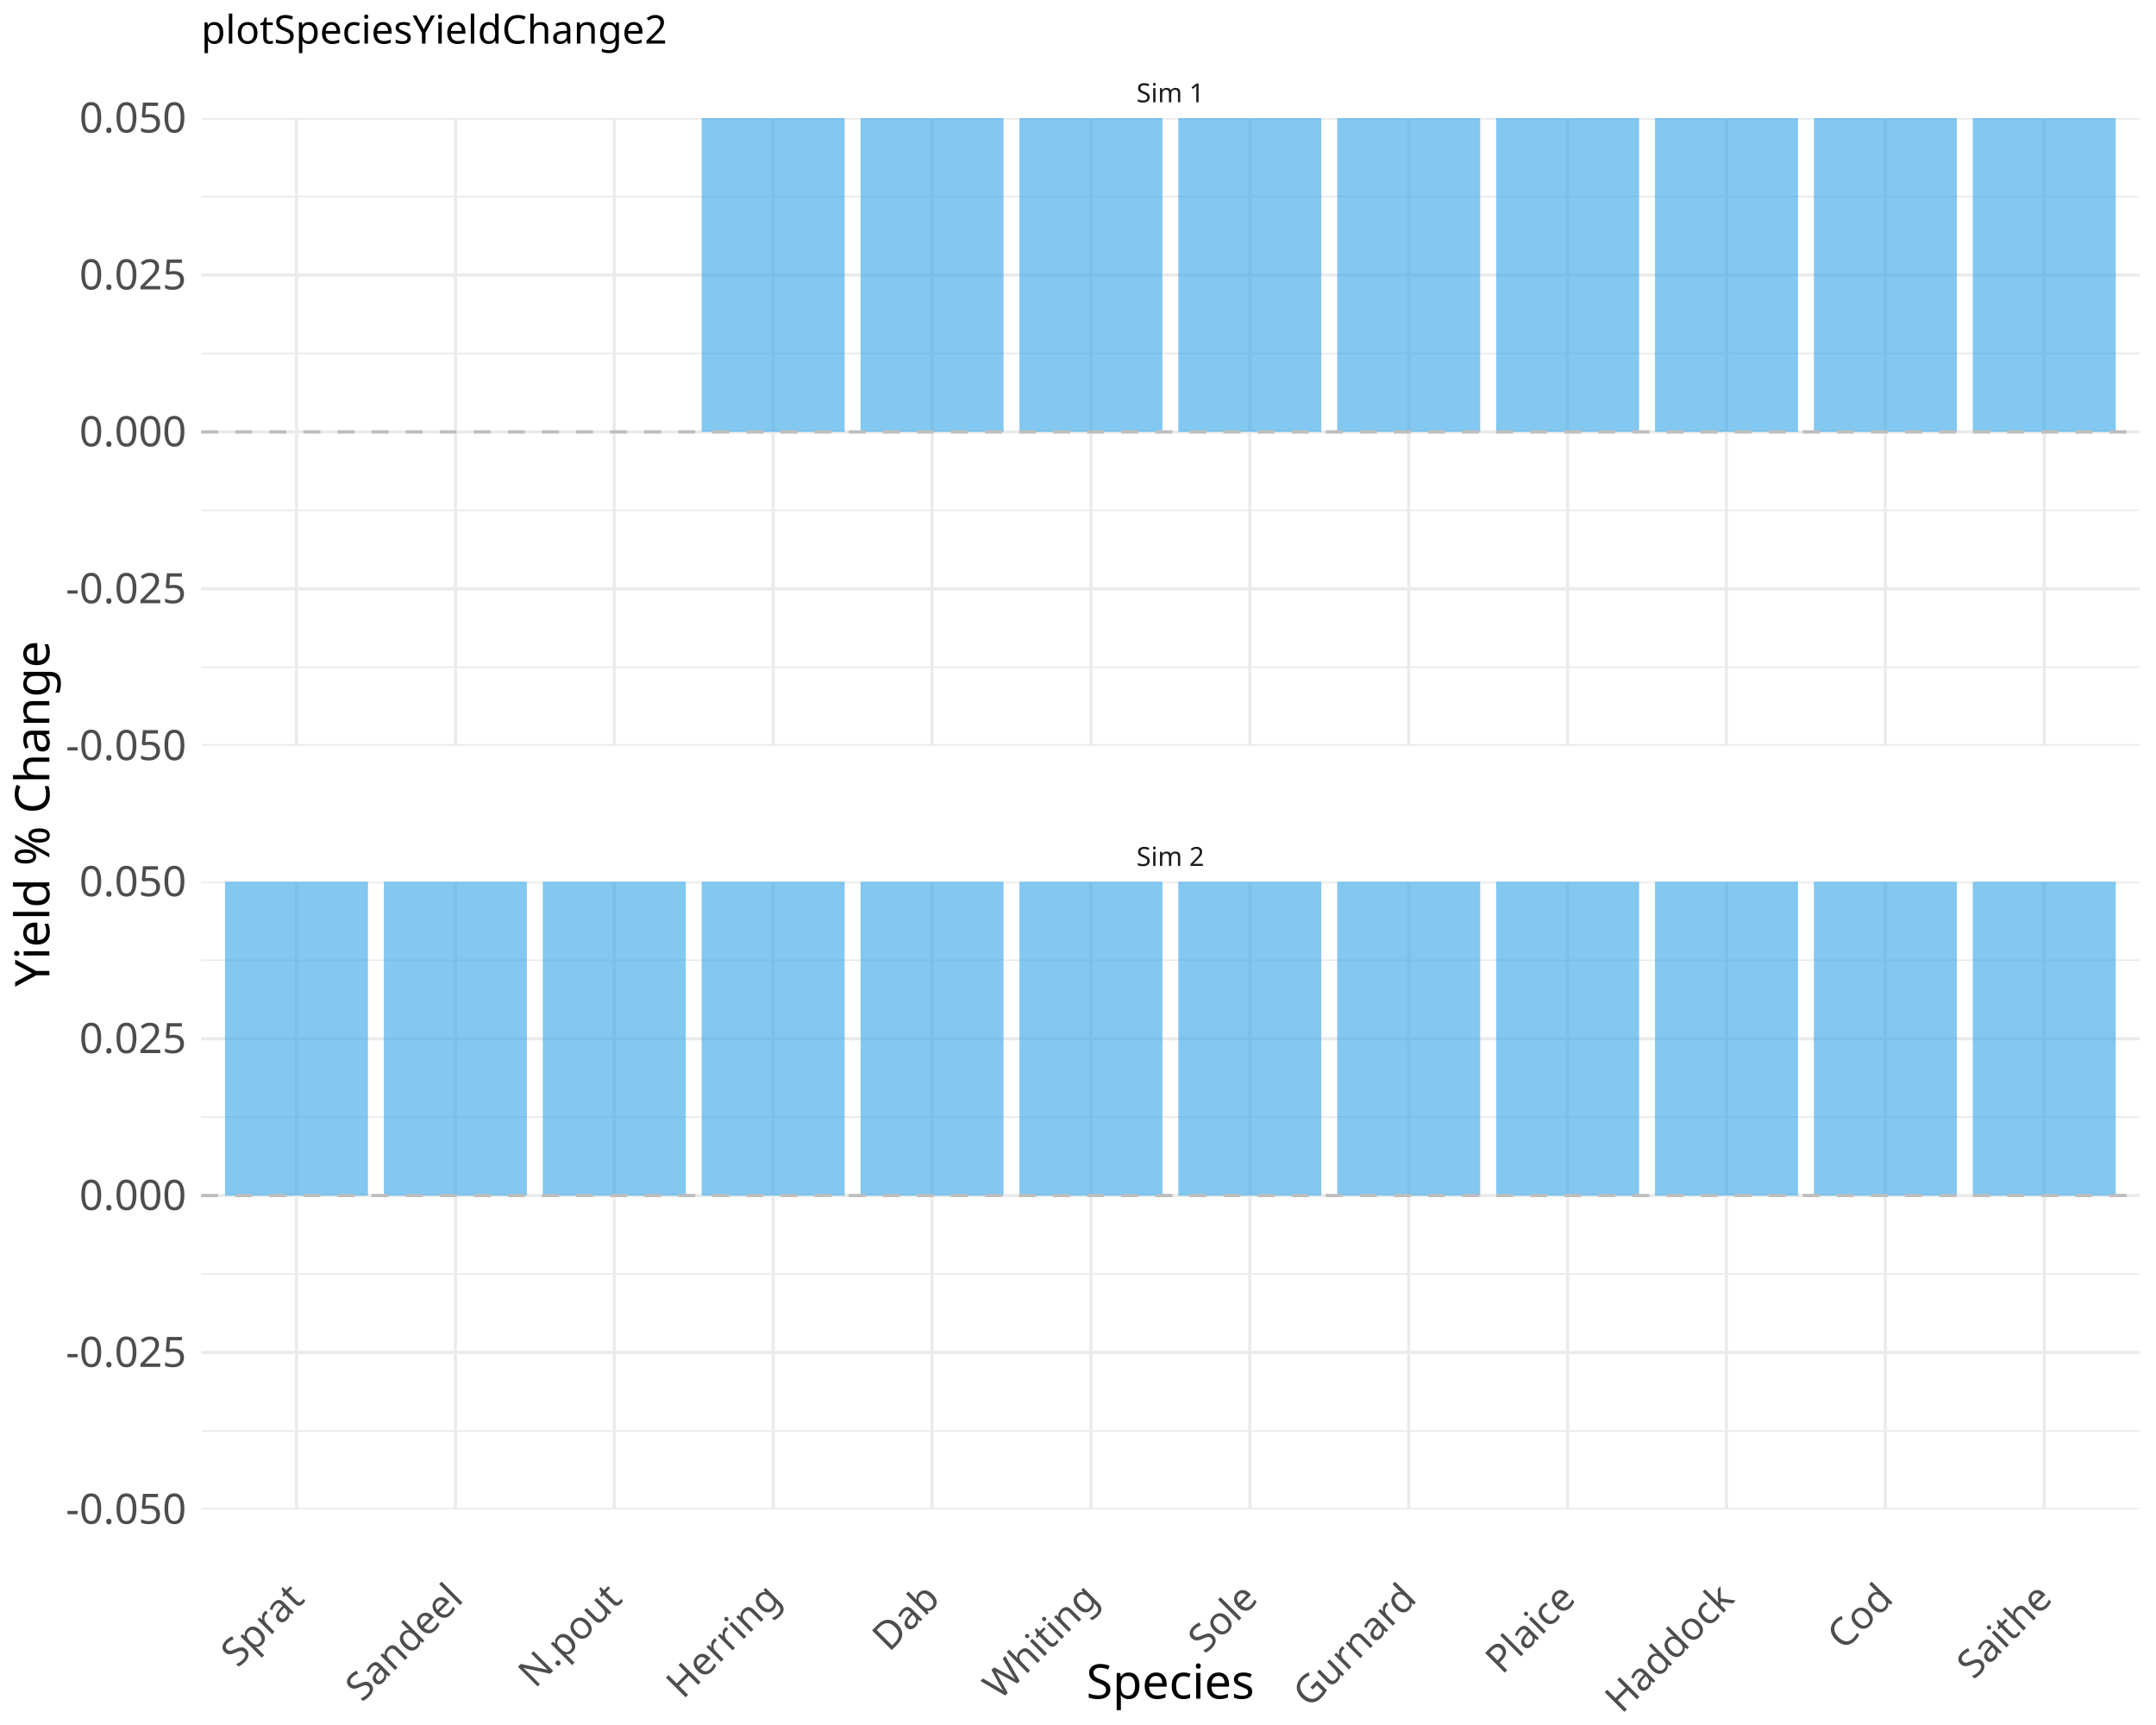
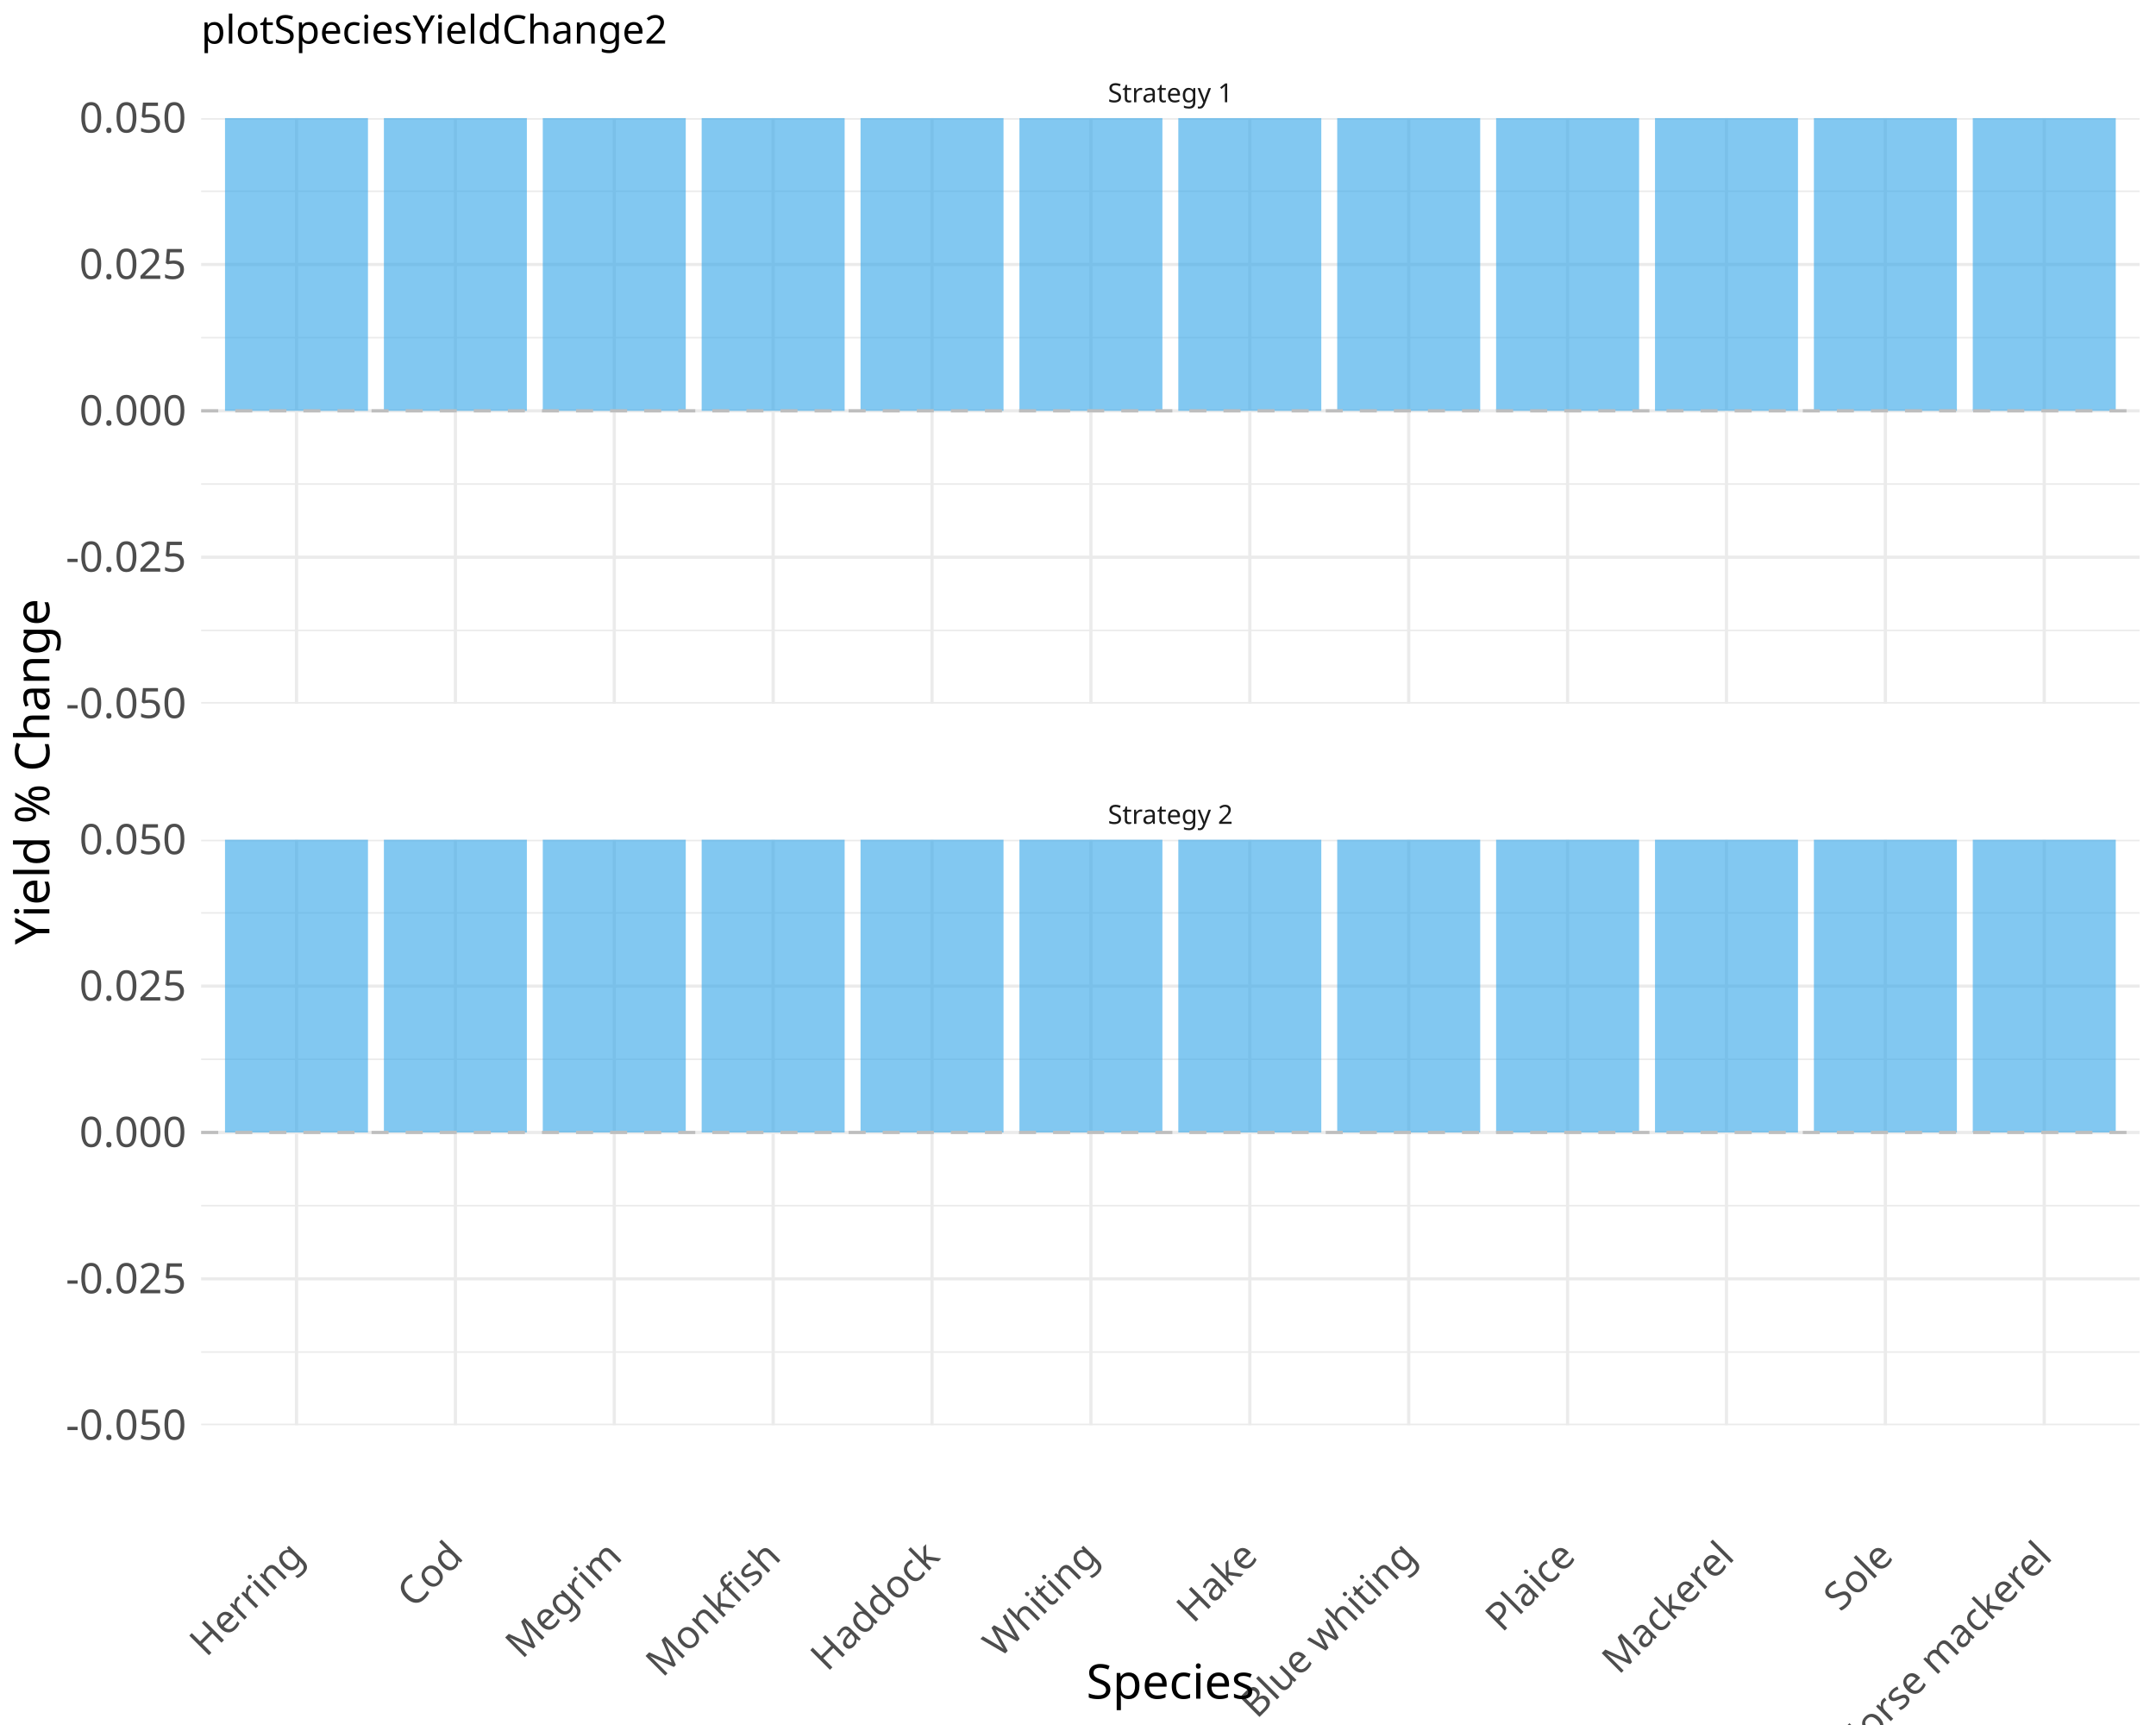
<svg xmlns="http://www.w3.org/2000/svg" class="svglite" data-engine-version="2.0" width="720.00pt" height="576.00pt" viewBox="0 0 720.00 576.00">
  <defs>
    <style type="text/css">
    .svglite line, .svglite polyline, .svglite polygon, .svglite path, .svglite rect, .svglite circle {
      fill: none;
      stroke: #000000;
      stroke-linecap: round;
      stroke-linejoin: round;
      stroke-miterlimit: 10.00;
    }
  </style>
  </defs>
  <rect width="100%" height="100%" style="stroke: none; fill: #FFFFFF;" />
  <defs>
    <clipPath id="cpMC4wMHw3MjAuMDB8MC4wMHw1NzYuMDA=">
      <rect x="0.00" y="0.00" width="720.00" height="576.00" />
    </clipPath>
  </defs>
  <g clip-path="url(#cpMC4wMHw3MjAuMDB8MC4wMHw1NzYuMDA=)">
    <rect x="0.00" y="0.00" width="720.00" height="576.00" style="stroke-width: 1.07; stroke: none; fill: #FFFFFF;" />
  </g>
  <defs>
-     <clipPath id="cpNjcuMTh8NzE0LjUyfDM5LjQzfDI0OC45OQ==">
-       <rect x="67.18" y="39.43" width="647.34" height="209.55" />
+     <clipPath id="cpNjcuMTh8NzE0LjUyfDM5LjQzfDIzNC45NA==">
+       <rect x="67.18" y="39.43" width="647.34" height="195.51" />
    </clipPath>
  </defs>
-   <g clip-path="url(#cpNjcuMTh8NzE0LjUyfDM5LjQzfDI0OC45OQ==)">
-     <polyline points="67.18,222.79 714.52,222.79 " style="stroke-width: 0.53; stroke: #EBEBEB; stroke-linecap: butt;" />
-     <polyline points="67.18,170.40 714.52,170.40 " style="stroke-width: 0.53; stroke: #EBEBEB; stroke-linecap: butt;" />
-     <polyline points="67.18,118.02 714.52,118.02 " style="stroke-width: 0.53; stroke: #EBEBEB; stroke-linecap: butt;" />
-     <polyline points="67.18,65.63 714.52,65.63 " style="stroke-width: 0.53; stroke: #EBEBEB; stroke-linecap: butt;" />
-     <polyline points="67.18,248.99 714.52,248.99 " style="stroke-width: 1.07; stroke: #EBEBEB; stroke-linecap: butt;" />
-     <polyline points="67.18,196.60 714.52,196.60 " style="stroke-width: 1.07; stroke: #EBEBEB; stroke-linecap: butt;" />
-     <polyline points="67.18,144.21 714.52,144.21 " style="stroke-width: 1.07; stroke: #EBEBEB; stroke-linecap: butt;" />
-     <polyline points="67.18,91.82 714.52,91.82 " style="stroke-width: 1.07; stroke: #EBEBEB; stroke-linecap: butt;" />
+   <g clip-path="url(#cpNjcuMTh8NzE0LjUyfDM5LjQzfDIzNC45NA==)">
+     <polyline points="67.18,210.50 714.52,210.50 " style="stroke-width: 0.53; stroke: #EBEBEB; stroke-linecap: butt;" />
+     <polyline points="67.18,161.63 714.52,161.63 " style="stroke-width: 0.53; stroke: #EBEBEB; stroke-linecap: butt;" />
+     <polyline points="67.18,112.75 714.52,112.75 " style="stroke-width: 0.53; stroke: #EBEBEB; stroke-linecap: butt;" />
+     <polyline points="67.18,63.87 714.52,63.87 " style="stroke-width: 0.53; stroke: #EBEBEB; stroke-linecap: butt;" />
+     <polyline points="67.18,234.94 714.52,234.94 " style="stroke-width: 1.07; stroke: #EBEBEB; stroke-linecap: butt;" />
+     <polyline points="67.18,186.06 714.52,186.06 " style="stroke-width: 1.07; stroke: #EBEBEB; stroke-linecap: butt;" />
+     <polyline points="67.18,137.19 714.52,137.19 " style="stroke-width: 1.07; stroke: #EBEBEB; stroke-linecap: butt;" />
+     <polyline points="67.18,88.31 714.52,88.31 " style="stroke-width: 1.07; stroke: #EBEBEB; stroke-linecap: butt;" />
    <polyline points="67.18,39.43 714.52,39.43 " style="stroke-width: 1.07; stroke: #EBEBEB; stroke-linecap: butt;" />
-     <polyline points="99.02,248.99 99.02,39.43 " style="stroke-width: 1.07; stroke: #EBEBEB; stroke-linecap: butt;" />
-     <polyline points="152.08,248.99 152.08,39.43 " style="stroke-width: 1.07; stroke: #EBEBEB; stroke-linecap: butt;" />
-     <polyline points="205.14,248.99 205.14,39.43 " style="stroke-width: 1.07; stroke: #EBEBEB; stroke-linecap: butt;" />
-     <polyline points="258.20,248.99 258.20,39.43 " style="stroke-width: 1.07; stroke: #EBEBEB; stroke-linecap: butt;" />
-     <polyline points="311.26,248.99 311.26,39.43 " style="stroke-width: 1.07; stroke: #EBEBEB; stroke-linecap: butt;" />
-     <polyline points="364.32,248.99 364.32,39.43 " style="stroke-width: 1.07; stroke: #EBEBEB; stroke-linecap: butt;" />
-     <polyline points="417.38,248.99 417.38,39.43 " style="stroke-width: 1.07; stroke: #EBEBEB; stroke-linecap: butt;" />
-     <polyline points="470.44,248.99 470.44,39.43 " style="stroke-width: 1.07; stroke: #EBEBEB; stroke-linecap: butt;" />
-     <polyline points="523.50,248.99 523.50,39.43 " style="stroke-width: 1.07; stroke: #EBEBEB; stroke-linecap: butt;" />
-     <polyline points="576.56,248.99 576.56,39.43 " style="stroke-width: 1.07; stroke: #EBEBEB; stroke-linecap: butt;" />
-     <polyline points="629.62,248.99 629.62,39.43 " style="stroke-width: 1.07; stroke: #EBEBEB; stroke-linecap: butt;" />
-     <polyline points="682.68,248.99 682.68,39.43 " style="stroke-width: 1.07; stroke: #EBEBEB; stroke-linecap: butt;" />
-     <rect x="75.14" y="144.21" width="47.75" height="0.00" style="stroke-width: 1.07; stroke: none; stroke-linecap: butt; stroke-linejoin: miter; fill: #2FA4E7; fill-opacity: 0.60;" />
-     <rect x="128.20" y="144.21" width="47.75" height="0.00" style="stroke-width: 1.07; stroke: none; stroke-linecap: butt; stroke-linejoin: miter; fill: #2FA4E7; fill-opacity: 0.60;" />
-     <rect x="181.26" y="144.21" width="47.75" height="0.00" style="stroke-width: 1.07; stroke: none; stroke-linecap: butt; stroke-linejoin: miter; fill: #2FA4E7; fill-opacity: 0.60;" />
-     <rect x="234.32" y="39.43" width="47.75" height="104.78" style="stroke-width: 1.07; stroke: none; stroke-linecap: butt; stroke-linejoin: miter; fill: #2FA4E7; fill-opacity: 0.60;" />
-     <rect x="287.38" y="39.43" width="47.75" height="104.78" style="stroke-width: 1.07; stroke: none; stroke-linecap: butt; stroke-linejoin: miter; fill: #2FA4E7; fill-opacity: 0.60;" />
-     <rect x="340.44" y="39.43" width="47.75" height="104.78" style="stroke-width: 1.07; stroke: none; stroke-linecap: butt; stroke-linejoin: miter; fill: #2FA4E7; fill-opacity: 0.60;" />
-     <rect x="393.50" y="39.43" width="47.75" height="104.78" style="stroke-width: 1.07; stroke: none; stroke-linecap: butt; stroke-linejoin: miter; fill: #2FA4E7; fill-opacity: 0.60;" />
-     <rect x="446.56" y="39.43" width="47.75" height="104.78" style="stroke-width: 1.07; stroke: none; stroke-linecap: butt; stroke-linejoin: miter; fill: #2FA4E7; fill-opacity: 0.60;" />
-     <rect x="499.63" y="39.43" width="47.75" height="104.78" style="stroke-width: 1.07; stroke: none; stroke-linecap: butt; stroke-linejoin: miter; fill: #2FA4E7; fill-opacity: 0.60;" />
-     <rect x="552.69" y="39.43" width="47.75" height="104.78" style="stroke-width: 1.07; stroke: none; stroke-linecap: butt; stroke-linejoin: miter; fill: #2FA4E7; fill-opacity: 0.60;" />
-     <rect x="605.75" y="39.43" width="47.75" height="104.78" style="stroke-width: 1.07; stroke: none; stroke-linecap: butt; stroke-linejoin: miter; fill: #2FA4E7; fill-opacity: 0.60;" />
-     <rect x="658.81" y="39.43" width="47.75" height="104.78" style="stroke-width: 1.07; stroke: none; stroke-linecap: butt; stroke-linejoin: miter; fill: #2FA4E7; fill-opacity: 0.60;" />
-     <line x1="67.18" y1="144.21" x2="714.52" y2="144.21" style="stroke-width: 1.07; stroke: #BEBEBE; stroke-dasharray: 5.69,5.69; stroke-linecap: butt;" />
+     <polyline points="99.02,234.94 99.02,39.43 " style="stroke-width: 1.07; stroke: #EBEBEB; stroke-linecap: butt;" />
+     <polyline points="152.08,234.94 152.08,39.43 " style="stroke-width: 1.07; stroke: #EBEBEB; stroke-linecap: butt;" />
+     <polyline points="205.14,234.94 205.14,39.43 " style="stroke-width: 1.07; stroke: #EBEBEB; stroke-linecap: butt;" />
+     <polyline points="258.20,234.94 258.20,39.43 " style="stroke-width: 1.07; stroke: #EBEBEB; stroke-linecap: butt;" />
+     <polyline points="311.26,234.94 311.26,39.43 " style="stroke-width: 1.07; stroke: #EBEBEB; stroke-linecap: butt;" />
+     <polyline points="364.32,234.94 364.32,39.43 " style="stroke-width: 1.07; stroke: #EBEBEB; stroke-linecap: butt;" />
+     <polyline points="417.38,234.94 417.38,39.43 " style="stroke-width: 1.07; stroke: #EBEBEB; stroke-linecap: butt;" />
+     <polyline points="470.44,234.94 470.44,39.43 " style="stroke-width: 1.07; stroke: #EBEBEB; stroke-linecap: butt;" />
+     <polyline points="523.50,234.94 523.50,39.43 " style="stroke-width: 1.07; stroke: #EBEBEB; stroke-linecap: butt;" />
+     <polyline points="576.56,234.94 576.56,39.43 " style="stroke-width: 1.07; stroke: #EBEBEB; stroke-linecap: butt;" />
+     <polyline points="629.62,234.94 629.62,39.43 " style="stroke-width: 1.07; stroke: #EBEBEB; stroke-linecap: butt;" />
+     <polyline points="682.68,234.94 682.68,39.43 " style="stroke-width: 1.07; stroke: #EBEBEB; stroke-linecap: butt;" />
+     <rect x="75.14" y="39.43" width="47.75" height="97.75" style="stroke-width: 1.07; stroke: none; stroke-linecap: butt; stroke-linejoin: miter; fill: #2FA4E7; fill-opacity: 0.60;" />
+     <rect x="128.20" y="39.43" width="47.75" height="97.75" style="stroke-width: 1.07; stroke: none; stroke-linecap: butt; stroke-linejoin: miter; fill: #2FA4E7; fill-opacity: 0.60;" />
+     <rect x="181.26" y="39.43" width="47.75" height="97.75" style="stroke-width: 1.07; stroke: none; stroke-linecap: butt; stroke-linejoin: miter; fill: #2FA4E7; fill-opacity: 0.60;" />
+     <rect x="234.32" y="39.43" width="47.75" height="97.75" style="stroke-width: 1.07; stroke: none; stroke-linecap: butt; stroke-linejoin: miter; fill: #2FA4E7; fill-opacity: 0.60;" />
+     <rect x="287.38" y="39.43" width="47.75" height="97.75" style="stroke-width: 1.07; stroke: none; stroke-linecap: butt; stroke-linejoin: miter; fill: #2FA4E7; fill-opacity: 0.60;" />
+     <rect x="340.44" y="39.43" width="47.75" height="97.75" style="stroke-width: 1.07; stroke: none; stroke-linecap: butt; stroke-linejoin: miter; fill: #2FA4E7; fill-opacity: 0.60;" />
+     <rect x="393.50" y="39.43" width="47.75" height="97.75" style="stroke-width: 1.07; stroke: none; stroke-linecap: butt; stroke-linejoin: miter; fill: #2FA4E7; fill-opacity: 0.60;" />
+     <rect x="446.56" y="39.43" width="47.75" height="97.75" style="stroke-width: 1.07; stroke: none; stroke-linecap: butt; stroke-linejoin: miter; fill: #2FA4E7; fill-opacity: 0.60;" />
+     <rect x="499.63" y="39.43" width="47.75" height="97.75" style="stroke-width: 1.07; stroke: none; stroke-linecap: butt; stroke-linejoin: miter; fill: #2FA4E7; fill-opacity: 0.60;" />
+     <rect x="552.69" y="39.43" width="47.75" height="97.75" style="stroke-width: 1.07; stroke: none; stroke-linecap: butt; stroke-linejoin: miter; fill: #2FA4E7; fill-opacity: 0.60;" />
+     <rect x="605.75" y="39.43" width="47.75" height="97.75" style="stroke-width: 1.07; stroke: none; stroke-linecap: butt; stroke-linejoin: miter; fill: #2FA4E7; fill-opacity: 0.60;" />
+     <rect x="658.81" y="39.43" width="47.75" height="97.75" style="stroke-width: 1.07; stroke: none; stroke-linecap: butt; stroke-linejoin: miter; fill: #2FA4E7; fill-opacity: 0.60;" />
+     <line x1="67.18" y1="137.19" x2="714.52" y2="137.19" style="stroke-width: 1.07; stroke: #BEBEBE; stroke-dasharray: 5.69,5.69; stroke-linecap: butt;" />
  </g>
  <g clip-path="url(#cpMC4wMHw3MjAuMDB8MC4wMHw1NzYuMDA=)">
</g>
  <defs>
-     <clipPath id="cpNjcuMTh8NzE0LjUyfDI5NC40NHw1MDMuOTk=">
-       <rect x="67.18" y="294.44" width="647.34" height="209.55" />
+     <clipPath id="cpNjcuMTh8NzE0LjUyfDI4MC4zOXw0NzUuOTA=">
+       <rect x="67.18" y="280.39" width="647.34" height="195.51" />
    </clipPath>
  </defs>
-   <g clip-path="url(#cpNjcuMTh8NzE0LjUyfDI5NC40NHw1MDMuOTk=)">
-     <polyline points="67.18,477.80 714.52,477.80 " style="stroke-width: 0.53; stroke: #EBEBEB; stroke-linecap: butt;" />
-     <polyline points="67.18,425.41 714.52,425.41 " style="stroke-width: 0.53; stroke: #EBEBEB; stroke-linecap: butt;" />
-     <polyline points="67.18,373.02 714.52,373.02 " style="stroke-width: 0.53; stroke: #EBEBEB; stroke-linecap: butt;" />
-     <polyline points="67.18,320.63 714.52,320.63 " style="stroke-width: 0.53; stroke: #EBEBEB; stroke-linecap: butt;" />
-     <polyline points="67.18,503.99 714.52,503.99 " style="stroke-width: 1.07; stroke: #EBEBEB; stroke-linecap: butt;" />
-     <polyline points="67.18,451.60 714.52,451.60 " style="stroke-width: 1.07; stroke: #EBEBEB; stroke-linecap: butt;" />
-     <polyline points="67.18,399.21 714.52,399.21 " style="stroke-width: 1.07; stroke: #EBEBEB; stroke-linecap: butt;" />
-     <polyline points="67.18,346.83 714.52,346.83 " style="stroke-width: 1.07; stroke: #EBEBEB; stroke-linecap: butt;" />
-     <polyline points="67.18,294.44 714.52,294.44 " style="stroke-width: 1.07; stroke: #EBEBEB; stroke-linecap: butt;" />
-     <polyline points="99.02,503.99 99.02,294.44 " style="stroke-width: 1.07; stroke: #EBEBEB; stroke-linecap: butt;" />
-     <polyline points="152.08,503.99 152.08,294.44 " style="stroke-width: 1.07; stroke: #EBEBEB; stroke-linecap: butt;" />
-     <polyline points="205.14,503.99 205.14,294.44 " style="stroke-width: 1.07; stroke: #EBEBEB; stroke-linecap: butt;" />
-     <polyline points="258.20,503.99 258.20,294.44 " style="stroke-width: 1.07; stroke: #EBEBEB; stroke-linecap: butt;" />
-     <polyline points="311.26,503.99 311.26,294.44 " style="stroke-width: 1.07; stroke: #EBEBEB; stroke-linecap: butt;" />
-     <polyline points="364.32,503.99 364.32,294.44 " style="stroke-width: 1.07; stroke: #EBEBEB; stroke-linecap: butt;" />
-     <polyline points="417.38,503.99 417.38,294.44 " style="stroke-width: 1.07; stroke: #EBEBEB; stroke-linecap: butt;" />
-     <polyline points="470.44,503.99 470.44,294.44 " style="stroke-width: 1.07; stroke: #EBEBEB; stroke-linecap: butt;" />
-     <polyline points="523.50,503.99 523.50,294.44 " style="stroke-width: 1.07; stroke: #EBEBEB; stroke-linecap: butt;" />
-     <polyline points="576.56,503.99 576.56,294.44 " style="stroke-width: 1.07; stroke: #EBEBEB; stroke-linecap: butt;" />
-     <polyline points="629.62,503.99 629.62,294.44 " style="stroke-width: 1.07; stroke: #EBEBEB; stroke-linecap: butt;" />
-     <polyline points="682.68,503.99 682.68,294.44 " style="stroke-width: 1.07; stroke: #EBEBEB; stroke-linecap: butt;" />
-     <rect x="75.14" y="294.44" width="47.75" height="104.78" style="stroke-width: 1.07; stroke: none; stroke-linecap: butt; stroke-linejoin: miter; fill: #2FA4E7; fill-opacity: 0.60;" />
-     <rect x="128.20" y="294.44" width="47.75" height="104.78" style="stroke-width: 1.07; stroke: none; stroke-linecap: butt; stroke-linejoin: miter; fill: #2FA4E7; fill-opacity: 0.60;" />
-     <rect x="181.26" y="294.44" width="47.75" height="104.78" style="stroke-width: 1.07; stroke: none; stroke-linecap: butt; stroke-linejoin: miter; fill: #2FA4E7; fill-opacity: 0.60;" />
-     <rect x="234.32" y="294.44" width="47.75" height="104.78" style="stroke-width: 1.07; stroke: none; stroke-linecap: butt; stroke-linejoin: miter; fill: #2FA4E7; fill-opacity: 0.60;" />
-     <rect x="287.38" y="294.44" width="47.75" height="104.78" style="stroke-width: 1.07; stroke: none; stroke-linecap: butt; stroke-linejoin: miter; fill: #2FA4E7; fill-opacity: 0.60;" />
-     <rect x="340.44" y="294.44" width="47.75" height="104.78" style="stroke-width: 1.07; stroke: none; stroke-linecap: butt; stroke-linejoin: miter; fill: #2FA4E7; fill-opacity: 0.60;" />
-     <rect x="393.50" y="294.44" width="47.75" height="104.78" style="stroke-width: 1.07; stroke: none; stroke-linecap: butt; stroke-linejoin: miter; fill: #2FA4E7; fill-opacity: 0.60;" />
-     <rect x="446.56" y="294.44" width="47.75" height="104.78" style="stroke-width: 1.07; stroke: none; stroke-linecap: butt; stroke-linejoin: miter; fill: #2FA4E7; fill-opacity: 0.60;" />
-     <rect x="499.63" y="294.44" width="47.75" height="104.78" style="stroke-width: 1.07; stroke: none; stroke-linecap: butt; stroke-linejoin: miter; fill: #2FA4E7; fill-opacity: 0.60;" />
-     <rect x="552.69" y="294.44" width="47.75" height="104.78" style="stroke-width: 1.07; stroke: none; stroke-linecap: butt; stroke-linejoin: miter; fill: #2FA4E7; fill-opacity: 0.60;" />
-     <rect x="605.75" y="294.44" width="47.75" height="104.78" style="stroke-width: 1.07; stroke: none; stroke-linecap: butt; stroke-linejoin: miter; fill: #2FA4E7; fill-opacity: 0.60;" />
-     <rect x="658.81" y="294.44" width="47.75" height="104.78" style="stroke-width: 1.07; stroke: none; stroke-linecap: butt; stroke-linejoin: miter; fill: #2FA4E7; fill-opacity: 0.60;" />
-     <line x1="67.18" y1="399.21" x2="714.52" y2="399.21" style="stroke-width: 1.07; stroke: #BEBEBE; stroke-dasharray: 5.69,5.69; stroke-linecap: butt;" />
+   <g clip-path="url(#cpNjcuMTh8NzE0LjUyfDI4MC4zOXw0NzUuOTA=)">
+     <polyline points="67.18,451.46 714.52,451.46 " style="stroke-width: 0.53; stroke: #EBEBEB; stroke-linecap: butt;" />
+     <polyline points="67.18,402.58 714.52,402.58 " style="stroke-width: 0.53; stroke: #EBEBEB; stroke-linecap: butt;" />
+     <polyline points="67.18,353.71 714.52,353.71 " style="stroke-width: 0.53; stroke: #EBEBEB; stroke-linecap: butt;" />
+     <polyline points="67.18,304.83 714.52,304.83 " style="stroke-width: 0.53; stroke: #EBEBEB; stroke-linecap: butt;" />
+     <polyline points="67.18,475.90 714.52,475.90 " style="stroke-width: 1.07; stroke: #EBEBEB; stroke-linecap: butt;" />
+     <polyline points="67.18,427.02 714.52,427.02 " style="stroke-width: 1.07; stroke: #EBEBEB; stroke-linecap: butt;" />
+     <polyline points="67.18,378.15 714.52,378.15 " style="stroke-width: 1.07; stroke: #EBEBEB; stroke-linecap: butt;" />
+     <polyline points="67.18,329.27 714.52,329.27 " style="stroke-width: 1.07; stroke: #EBEBEB; stroke-linecap: butt;" />
+     <polyline points="67.18,280.39 714.52,280.39 " style="stroke-width: 1.07; stroke: #EBEBEB; stroke-linecap: butt;" />
+     <polyline points="99.02,475.90 99.02,280.39 " style="stroke-width: 1.07; stroke: #EBEBEB; stroke-linecap: butt;" />
+     <polyline points="152.08,475.90 152.08,280.39 " style="stroke-width: 1.07; stroke: #EBEBEB; stroke-linecap: butt;" />
+     <polyline points="205.14,475.90 205.14,280.39 " style="stroke-width: 1.07; stroke: #EBEBEB; stroke-linecap: butt;" />
+     <polyline points="258.20,475.90 258.20,280.39 " style="stroke-width: 1.07; stroke: #EBEBEB; stroke-linecap: butt;" />
+     <polyline points="311.26,475.90 311.26,280.39 " style="stroke-width: 1.07; stroke: #EBEBEB; stroke-linecap: butt;" />
+     <polyline points="364.32,475.90 364.32,280.39 " style="stroke-width: 1.07; stroke: #EBEBEB; stroke-linecap: butt;" />
+     <polyline points="417.38,475.90 417.38,280.39 " style="stroke-width: 1.07; stroke: #EBEBEB; stroke-linecap: butt;" />
+     <polyline points="470.44,475.90 470.44,280.39 " style="stroke-width: 1.07; stroke: #EBEBEB; stroke-linecap: butt;" />
+     <polyline points="523.50,475.90 523.50,280.39 " style="stroke-width: 1.07; stroke: #EBEBEB; stroke-linecap: butt;" />
+     <polyline points="576.56,475.90 576.56,280.39 " style="stroke-width: 1.07; stroke: #EBEBEB; stroke-linecap: butt;" />
+     <polyline points="629.62,475.90 629.62,280.39 " style="stroke-width: 1.07; stroke: #EBEBEB; stroke-linecap: butt;" />
+     <polyline points="682.68,475.90 682.68,280.39 " style="stroke-width: 1.07; stroke: #EBEBEB; stroke-linecap: butt;" />
+     <rect x="75.14" y="280.39" width="47.75" height="97.75" style="stroke-width: 1.07; stroke: none; stroke-linecap: butt; stroke-linejoin: miter; fill: #2FA4E7; fill-opacity: 0.60;" />
+     <rect x="128.20" y="280.39" width="47.75" height="97.75" style="stroke-width: 1.07; stroke: none; stroke-linecap: butt; stroke-linejoin: miter; fill: #2FA4E7; fill-opacity: 0.60;" />
+     <rect x="181.26" y="280.39" width="47.75" height="97.75" style="stroke-width: 1.07; stroke: none; stroke-linecap: butt; stroke-linejoin: miter; fill: #2FA4E7; fill-opacity: 0.60;" />
+     <rect x="234.32" y="280.39" width="47.75" height="97.75" style="stroke-width: 1.07; stroke: none; stroke-linecap: butt; stroke-linejoin: miter; fill: #2FA4E7; fill-opacity: 0.60;" />
+     <rect x="287.38" y="280.39" width="47.75" height="97.75" style="stroke-width: 1.07; stroke: none; stroke-linecap: butt; stroke-linejoin: miter; fill: #2FA4E7; fill-opacity: 0.60;" />
+     <rect x="340.44" y="280.39" width="47.75" height="97.75" style="stroke-width: 1.07; stroke: none; stroke-linecap: butt; stroke-linejoin: miter; fill: #2FA4E7; fill-opacity: 0.60;" />
+     <rect x="393.50" y="280.39" width="47.75" height="97.75" style="stroke-width: 1.07; stroke: none; stroke-linecap: butt; stroke-linejoin: miter; fill: #2FA4E7; fill-opacity: 0.60;" />
+     <rect x="446.56" y="280.39" width="47.75" height="97.75" style="stroke-width: 1.07; stroke: none; stroke-linecap: butt; stroke-linejoin: miter; fill: #2FA4E7; fill-opacity: 0.60;" />
+     <rect x="499.63" y="280.39" width="47.75" height="97.75" style="stroke-width: 1.07; stroke: none; stroke-linecap: butt; stroke-linejoin: miter; fill: #2FA4E7; fill-opacity: 0.60;" />
+     <rect x="552.69" y="280.39" width="47.75" height="97.75" style="stroke-width: 1.07; stroke: none; stroke-linecap: butt; stroke-linejoin: miter; fill: #2FA4E7; fill-opacity: 0.60;" />
+     <rect x="605.75" y="280.39" width="47.75" height="97.75" style="stroke-width: 1.07; stroke: none; stroke-linecap: butt; stroke-linejoin: miter; fill: #2FA4E7; fill-opacity: 0.60;" />
+     <rect x="658.81" y="280.39" width="47.75" height="97.75" style="stroke-width: 1.07; stroke: none; stroke-linecap: butt; stroke-linejoin: miter; fill: #2FA4E7; fill-opacity: 0.60;" />
+     <line x1="67.18" y1="378.15" x2="714.52" y2="378.15" style="stroke-width: 1.07; stroke: #BEBEBE; stroke-dasharray: 5.69,5.69; stroke-linecap: butt;" />
  </g>
  <g clip-path="url(#cpMC4wMHw3MjAuMDB8MC4wMHw1NzYuMDA=)">
</g>
  <defs>
-     <clipPath id="cpNjcuMTh8NzE0LjUyfDI3Ny43OXwyOTQuNDQ=">
-       <rect x="67.18" y="277.79" width="647.34" height="16.65" />
+     <clipPath id="cpNjcuMTh8NzE0LjUyfDI2My43NHwyODAuMzk=">
+       <rect x="67.18" y="263.74" width="647.34" height="16.65" />
    </clipPath>
  </defs>
-   <g clip-path="url(#cpNjcuMTh8NzE0LjUyfDI3Ny43OXwyOTQuNDQ=)">
-     <text x="390.85" y="289.14" text-anchor="middle" style="font-size: 8.80px; fill: #1A1A1A; font-family: sans;" textLength="22.50px" lengthAdjust="spacingAndGlyphs">Sim 2</text>
+   <g clip-path="url(#cpNjcuMTh8NzE0LjUyfDI2My43NHwyODAuMzk=)">
+     <text x="390.85" y="275.10" text-anchor="middle" style="font-size: 8.80px; fill: #1A1A1A; font-family: sans;" textLength="40.12px" lengthAdjust="spacingAndGlyphs">Strategy 2</text>
  </g>
  <g clip-path="url(#cpMC4wMHw3MjAuMDB8MC4wMHw1NzYuMDA=)">
</g>
  <defs>
    <clipPath id="cpNjcuMTh8NzE0LjUyfDIyLjc4fDM5LjQz">
      <rect x="67.18" y="22.78" width="647.34" height="16.65" />
    </clipPath>
  </defs>
  <g clip-path="url(#cpNjcuMTh8NzE0LjUyfDIyLjc4fDM5LjQz)">
-     <text x="390.85" y="34.14" text-anchor="middle" style="font-size: 8.80px; fill: #1A1A1A; font-family: sans;" textLength="22.50px" lengthAdjust="spacingAndGlyphs">Sim 1</text>
+     <text x="390.85" y="34.14" text-anchor="middle" style="font-size: 8.80px; fill: #1A1A1A; font-family: sans;" textLength="40.12px" lengthAdjust="spacingAndGlyphs">Strategy 1</text>
  </g>
  <g clip-path="url(#cpMC4wMHw3MjAuMDB8MC4wMHw1NzYuMDA=)">
-     <text transform="translate(102.18,534.35) rotate(-45)" text-anchor="end" style="font-size: 13.00px; fill: #4D4D4D; font-family: sans;" textLength="31.08px" lengthAdjust="spacingAndGlyphs">Sprat</text>
-     <text transform="translate(155.24,534.35) rotate(-45)" text-anchor="end" style="font-size: 13.00px; fill: #4D4D4D; font-family: sans;" textLength="47.71px" lengthAdjust="spacingAndGlyphs">Sandeel</text>
-     <text transform="translate(208.30,534.35) rotate(-45)" text-anchor="end" style="font-size: 13.00px; fill: #4D4D4D; font-family: sans;" textLength="38.31px" lengthAdjust="spacingAndGlyphs">N.pout</text>
-     <text transform="translate(261.36,534.35) rotate(-45)" text-anchor="end" style="font-size: 13.00px; fill: #4D4D4D; font-family: sans;" textLength="42.63px" lengthAdjust="spacingAndGlyphs">Herring</text>
-     <text transform="translate(314.42,534.35) rotate(-45)" text-anchor="end" style="font-size: 13.00px; fill: #4D4D4D; font-family: sans;" textLength="23.85px" lengthAdjust="spacingAndGlyphs">Dab</text>
-     <text transform="translate(367.48,534.35) rotate(-45)" text-anchor="end" style="font-size: 13.00px; fill: #4D4D4D; font-family: sans;" textLength="43.34px" lengthAdjust="spacingAndGlyphs">Whiting</text>
-     <text transform="translate(420.54,534.35) rotate(-45)" text-anchor="end" style="font-size: 13.00px; fill: #4D4D4D; font-family: sans;" textLength="26.02px" lengthAdjust="spacingAndGlyphs">Sole</text>
-     <text transform="translate(473.61,534.35) rotate(-45)" text-anchor="end" style="font-size: 13.00px; fill: #4D4D4D; font-family: sans;" textLength="47.70px" lengthAdjust="spacingAndGlyphs">Gurnard</text>
-     <text transform="translate(526.67,534.35) rotate(-45)" text-anchor="end" style="font-size: 13.00px; fill: #4D4D4D; font-family: sans;" textLength="35.41px" lengthAdjust="spacingAndGlyphs">Plaice</text>
-     <text transform="translate(579.73,534.35) rotate(-45)" text-anchor="end" style="font-size: 13.00px; fill: #4D4D4D; font-family: sans;" textLength="51.32px" lengthAdjust="spacingAndGlyphs">Haddock</text>
-     <text transform="translate(632.79,534.35) rotate(-45)" text-anchor="end" style="font-size: 13.00px; fill: #4D4D4D; font-family: sans;" textLength="23.85px" lengthAdjust="spacingAndGlyphs">Cod</text>
-     <text transform="translate(685.85,534.35) rotate(-45)" text-anchor="end" style="font-size: 13.00px; fill: #4D4D4D; font-family: sans;" textLength="36.86px" lengthAdjust="spacingAndGlyphs">Saithe</text>
-     <text x="62.25" y="253.80" text-anchor="end" style="font-size: 14.00px; fill: #4D4D4D; font-family: sans;" textLength="39.70px" lengthAdjust="spacingAndGlyphs">-0.050</text>
-     <text x="62.25" y="201.42" text-anchor="end" style="font-size: 14.00px; fill: #4D4D4D; font-family: sans;" textLength="39.70px" lengthAdjust="spacingAndGlyphs">-0.025</text>
-     <text x="62.25" y="149.03" text-anchor="end" style="font-size: 14.00px; fill: #4D4D4D; font-family: sans;" textLength="35.04px" lengthAdjust="spacingAndGlyphs">0.000</text>
-     <text x="62.25" y="96.64" text-anchor="end" style="font-size: 14.00px; fill: #4D4D4D; font-family: sans;" textLength="35.04px" lengthAdjust="spacingAndGlyphs">0.025</text>
+     <text transform="translate(102.18,520.30) rotate(-45)" text-anchor="end" style="font-size: 13.00px; fill: #4D4D4D; font-family: sans;" textLength="42.63px" lengthAdjust="spacingAndGlyphs">Herring</text>
+     <text transform="translate(155.24,520.30) rotate(-45)" text-anchor="end" style="font-size: 13.00px; fill: #4D4D4D; font-family: sans;" textLength="23.85px" lengthAdjust="spacingAndGlyphs">Cod</text>
+     <text transform="translate(208.30,520.30) rotate(-45)" text-anchor="end" style="font-size: 13.00px; fill: #4D4D4D; font-family: sans;" textLength="43.34px" lengthAdjust="spacingAndGlyphs">Megrim</text>
+     <text transform="translate(261.36,520.30) rotate(-45)" text-anchor="end" style="font-size: 13.00px; fill: #4D4D4D; font-family: sans;" textLength="52.03px" lengthAdjust="spacingAndGlyphs">Monkfish</text>
+     <text transform="translate(314.42,520.30) rotate(-45)" text-anchor="end" style="font-size: 13.00px; fill: #4D4D4D; font-family: sans;" textLength="51.32px" lengthAdjust="spacingAndGlyphs">Haddock</text>
+     <text transform="translate(367.48,520.30) rotate(-45)" text-anchor="end" style="font-size: 13.00px; fill: #4D4D4D; font-family: sans;" textLength="43.34px" lengthAdjust="spacingAndGlyphs">Whiting</text>
+     <text transform="translate(420.54,520.30) rotate(-45)" text-anchor="end" style="font-size: 13.00px; fill: #4D4D4D; font-family: sans;" textLength="30.36px" lengthAdjust="spacingAndGlyphs">Hake</text>
+     <text transform="translate(473.61,520.30) rotate(-45)" text-anchor="end" style="font-size: 13.00px; fill: #4D4D4D; font-family: sans;" textLength="70.10px" lengthAdjust="spacingAndGlyphs">Blue whiting</text>
+     <text transform="translate(526.67,520.30) rotate(-45)" text-anchor="end" style="font-size: 13.00px; fill: #4D4D4D; font-family: sans;" textLength="35.41px" lengthAdjust="spacingAndGlyphs">Plaice</text>
+     <text transform="translate(579.73,520.30) rotate(-45)" text-anchor="end" style="font-size: 13.00px; fill: #4D4D4D; font-family: sans;" textLength="52.75px" lengthAdjust="spacingAndGlyphs">Mackerel</text>
+     <text transform="translate(632.79,520.30) rotate(-45)" text-anchor="end" style="font-size: 13.00px; fill: #4D4D4D; font-family: sans;" textLength="26.02px" lengthAdjust="spacingAndGlyphs">Sole</text>
+     <text transform="translate(685.85,520.30) rotate(-45)" text-anchor="end" style="font-size: 13.00px; fill: #4D4D4D; font-family: sans;" textLength="91.05px" lengthAdjust="spacingAndGlyphs">Horse mackerel</text>
+     <text x="62.25" y="239.76" text-anchor="end" style="font-size: 14.00px; fill: #4D4D4D; font-family: sans;" textLength="39.70px" lengthAdjust="spacingAndGlyphs">-0.050</text>
+     <text x="62.25" y="190.88" text-anchor="end" style="font-size: 14.00px; fill: #4D4D4D; font-family: sans;" textLength="39.70px" lengthAdjust="spacingAndGlyphs">-0.025</text>
+     <text x="62.25" y="142.01" text-anchor="end" style="font-size: 14.00px; fill: #4D4D4D; font-family: sans;" textLength="35.04px" lengthAdjust="spacingAndGlyphs">0.000</text>
+     <text x="62.25" y="93.13" text-anchor="end" style="font-size: 14.00px; fill: #4D4D4D; font-family: sans;" textLength="35.04px" lengthAdjust="spacingAndGlyphs">0.025</text>
    <text x="62.25" y="44.25" text-anchor="end" style="font-size: 14.00px; fill: #4D4D4D; font-family: sans;" textLength="35.04px" lengthAdjust="spacingAndGlyphs">0.050</text>
-     <text x="62.25" y="508.81" text-anchor="end" style="font-size: 14.00px; fill: #4D4D4D; font-family: sans;" textLength="39.70px" lengthAdjust="spacingAndGlyphs">-0.050</text>
-     <text x="62.25" y="456.42" text-anchor="end" style="font-size: 14.00px; fill: #4D4D4D; font-family: sans;" textLength="39.70px" lengthAdjust="spacingAndGlyphs">-0.025</text>
-     <text x="62.25" y="404.03" text-anchor="end" style="font-size: 14.00px; fill: #4D4D4D; font-family: sans;" textLength="35.04px" lengthAdjust="spacingAndGlyphs">0.000</text>
-     <text x="62.25" y="351.64" text-anchor="end" style="font-size: 14.00px; fill: #4D4D4D; font-family: sans;" textLength="35.04px" lengthAdjust="spacingAndGlyphs">0.025</text>
-     <text x="62.25" y="299.25" text-anchor="end" style="font-size: 14.00px; fill: #4D4D4D; font-family: sans;" textLength="35.04px" lengthAdjust="spacingAndGlyphs">0.050</text>
+     <text x="62.25" y="480.72" text-anchor="end" style="font-size: 14.00px; fill: #4D4D4D; font-family: sans;" textLength="39.70px" lengthAdjust="spacingAndGlyphs">-0.050</text>
+     <text x="62.25" y="431.84" text-anchor="end" style="font-size: 14.00px; fill: #4D4D4D; font-family: sans;" textLength="39.70px" lengthAdjust="spacingAndGlyphs">-0.025</text>
+     <text x="62.25" y="382.96" text-anchor="end" style="font-size: 14.00px; fill: #4D4D4D; font-family: sans;" textLength="35.04px" lengthAdjust="spacingAndGlyphs">0.000</text>
+     <text x="62.25" y="334.09" text-anchor="end" style="font-size: 14.00px; fill: #4D4D4D; font-family: sans;" textLength="35.04px" lengthAdjust="spacingAndGlyphs">0.025</text>
+     <text x="62.25" y="285.21" text-anchor="end" style="font-size: 14.00px; fill: #4D4D4D; font-family: sans;" textLength="35.04px" lengthAdjust="spacingAndGlyphs">0.050</text>
    <text x="390.85" y="567.20" text-anchor="middle" style="font-size: 16.00px; font-family: sans;" textLength="56.94px" lengthAdjust="spacingAndGlyphs">Species</text>
-     <text transform="translate(16.49,271.71) rotate(-90)" text-anchor="middle" style="font-size: 16.00px; font-family: sans;" textLength="114.75px" lengthAdjust="spacingAndGlyphs">Yield % Change</text>
+     <text transform="translate(16.49,257.67) rotate(-90)" text-anchor="middle" style="font-size: 16.00px; font-family: sans;" textLength="114.75px" lengthAdjust="spacingAndGlyphs">Yield % Change</text>
    <text x="67.18" y="14.56" style="font-size: 13.20px; font-family: sans;" textLength="151.19px" lengthAdjust="spacingAndGlyphs">plotSpeciesYieldChange2</text>
  </g>
</svg>
